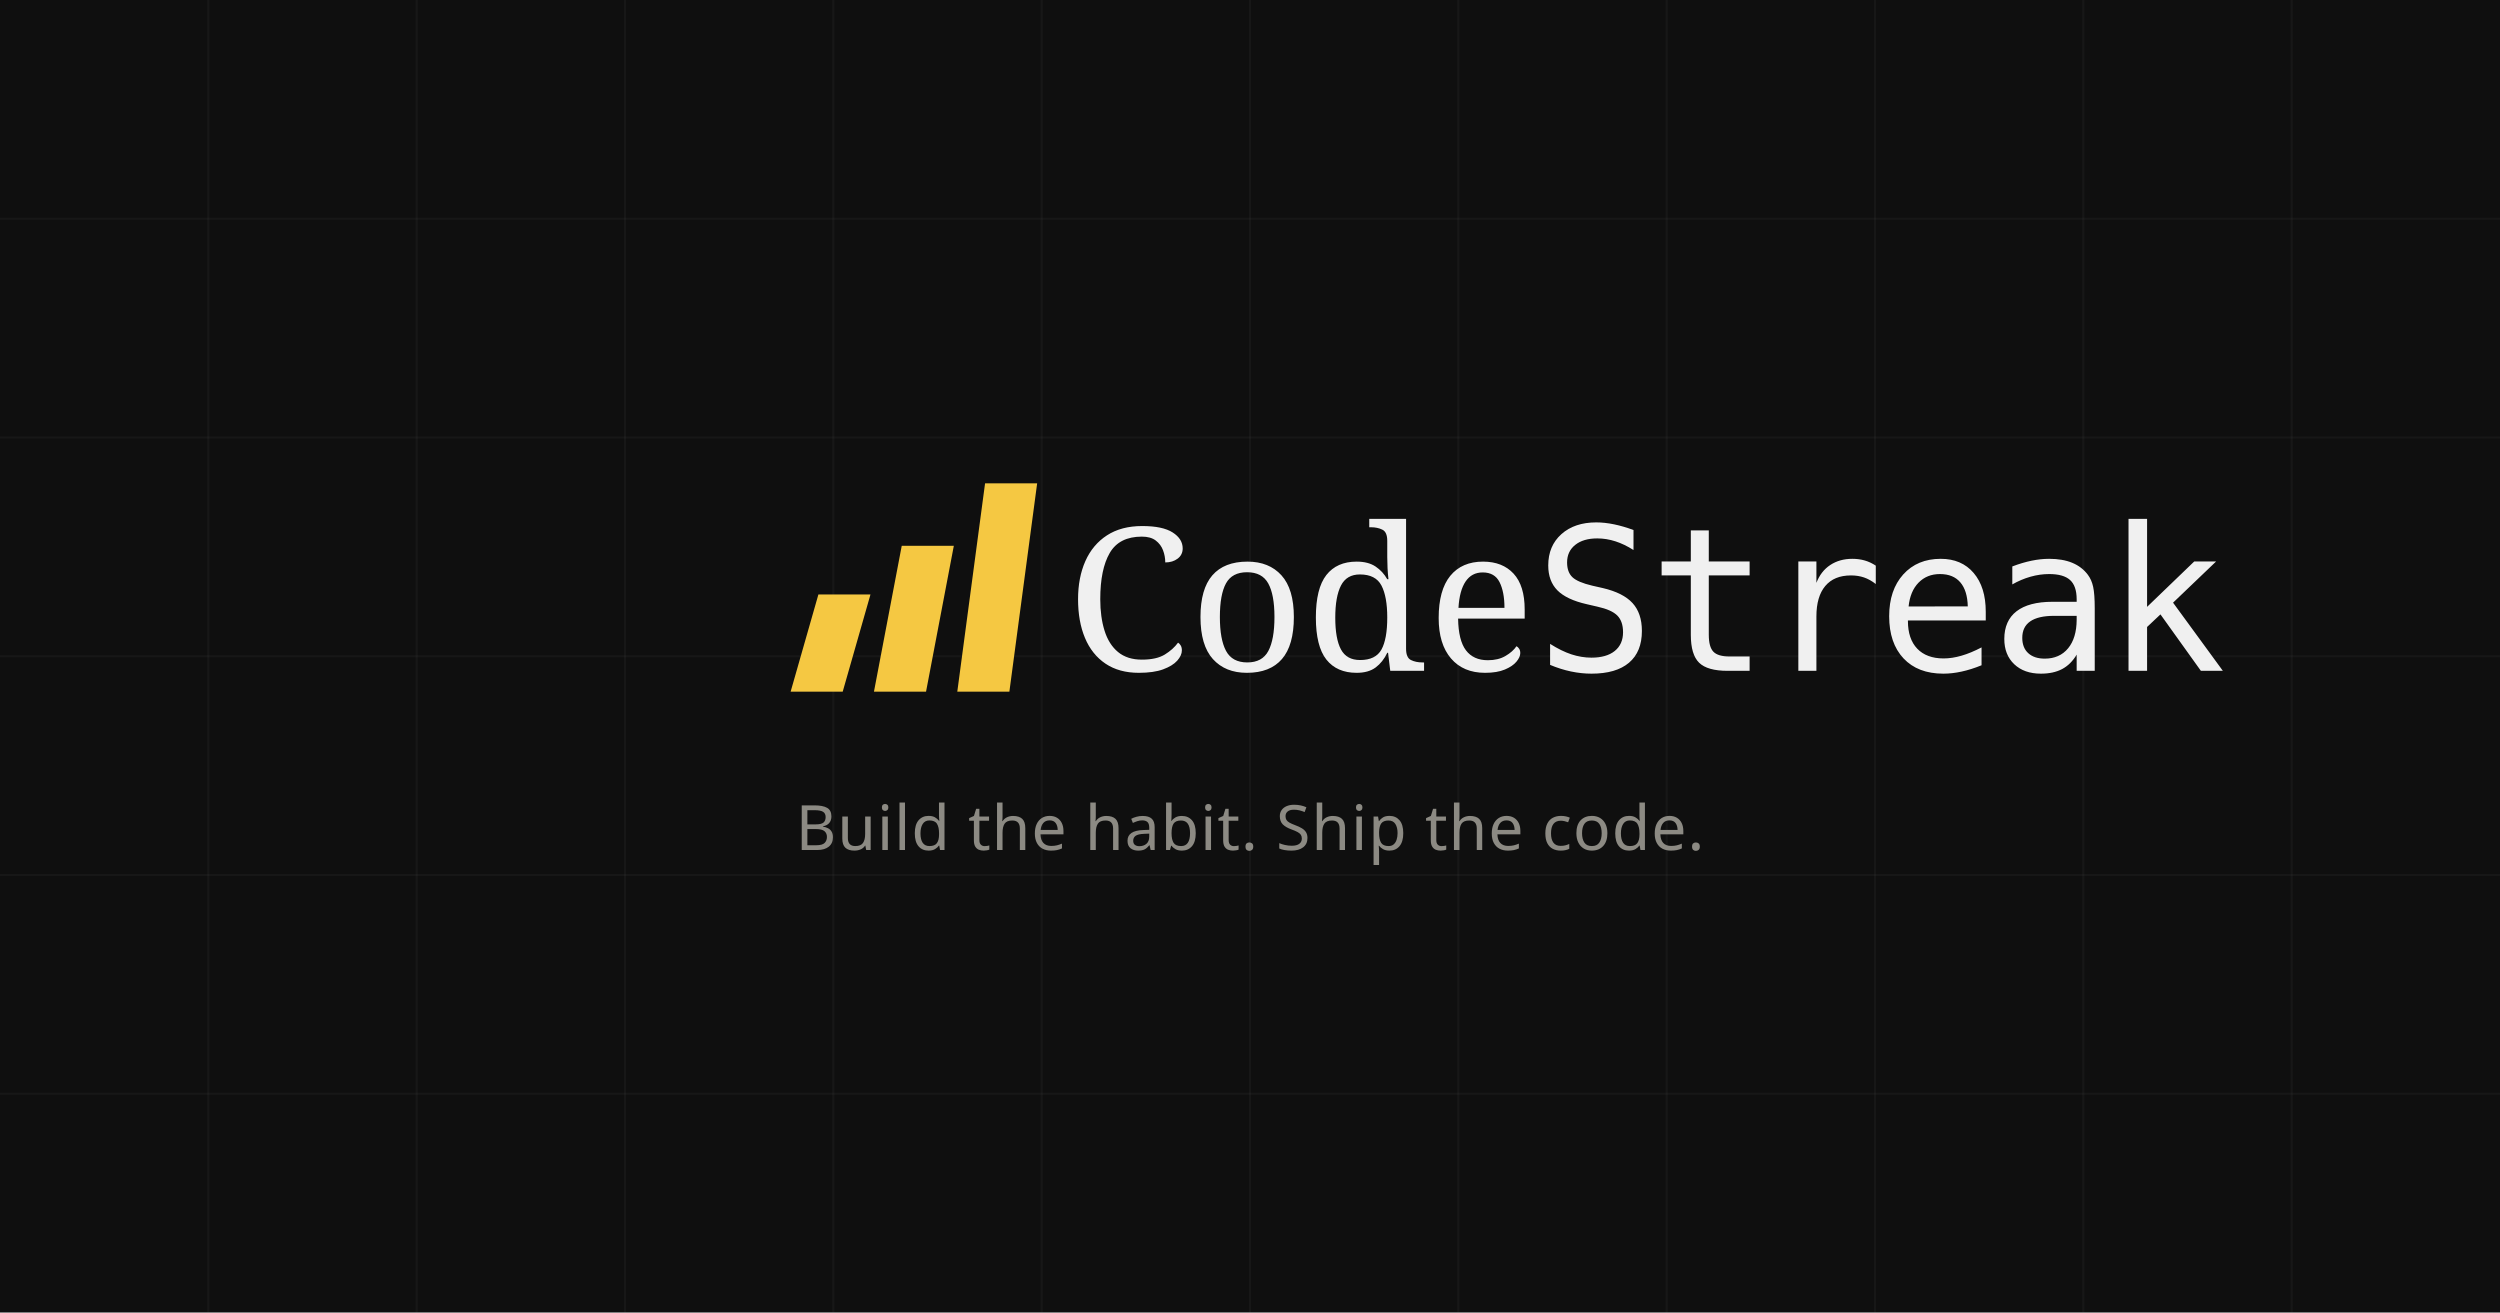
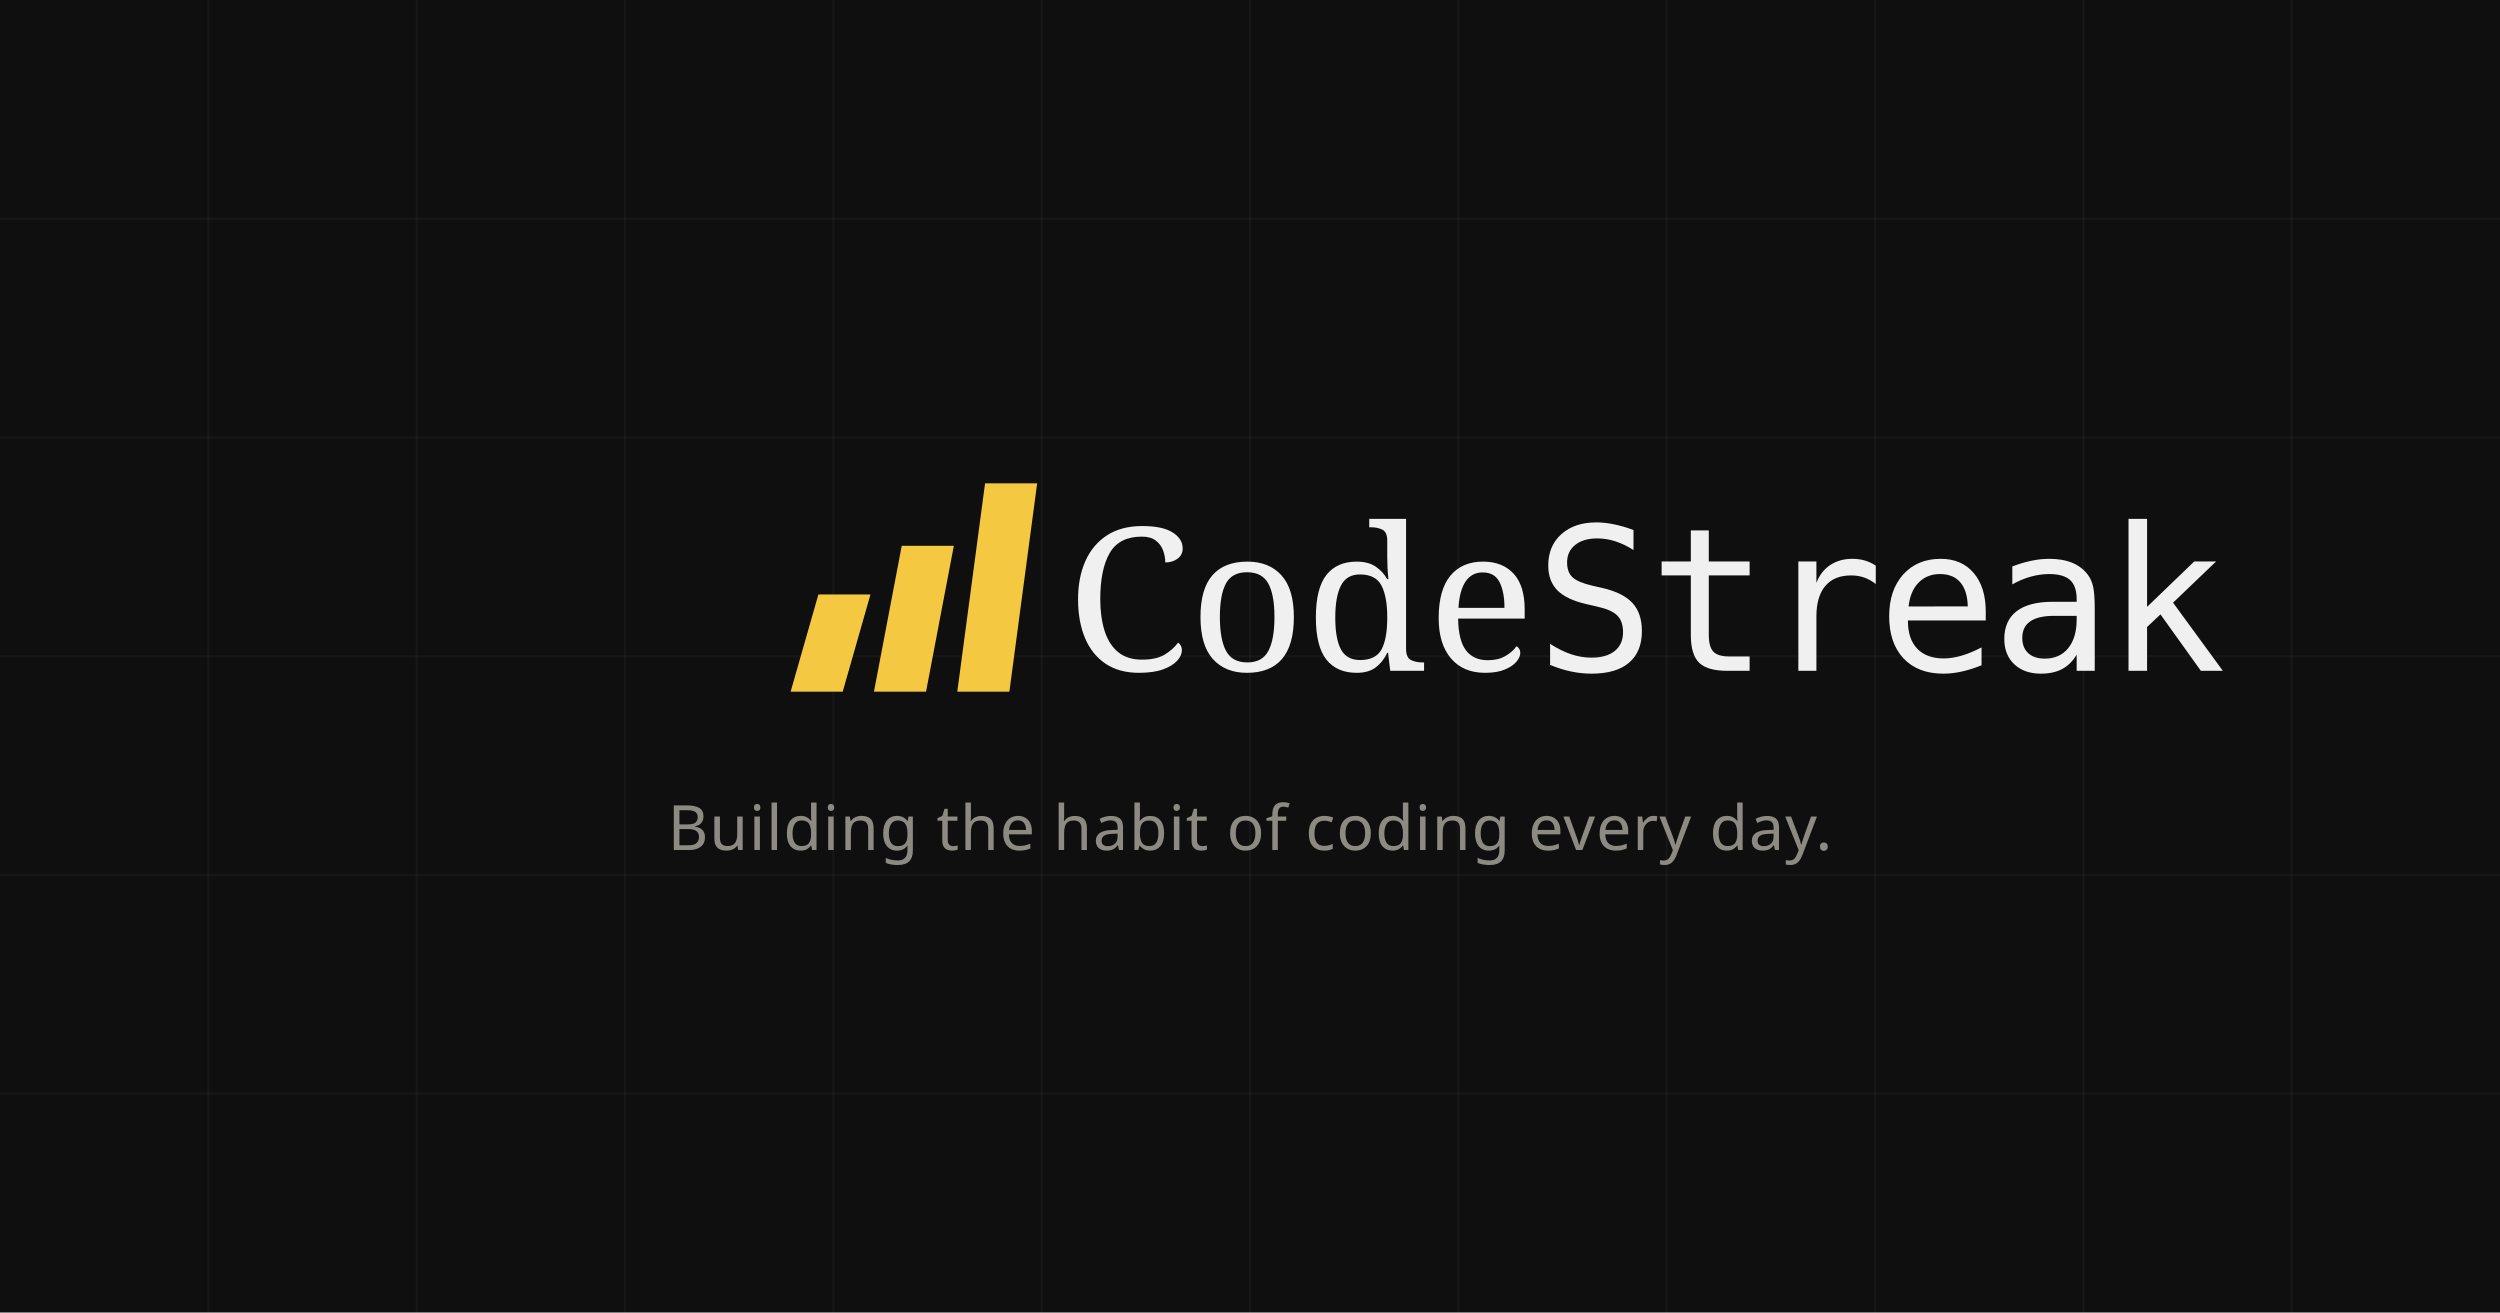
<svg xmlns="http://www.w3.org/2000/svg" width="1200" height="630" viewBox="0 0 1200 630">
  <defs />
  <rect width="1200" height="630" fill="#0F0F0F" />
  <g stroke="#FFFFFF" stroke-opacity="0.035" stroke-width="1">
    <line x1="100" y1="0" x2="100" y2="630" />
    <line x1="200" y1="0" x2="200" y2="630" />
    <line x1="300" y1="0" x2="300" y2="630" />
    <line x1="400" y1="0" x2="400" y2="630" />
    <line x1="500" y1="0" x2="500" y2="630" />
    <line x1="600" y1="0" x2="600" y2="630" />
    <line x1="700" y1="0" x2="700" y2="630" />
    <line x1="800" y1="0" x2="800" y2="630" />
    <line x1="900" y1="0" x2="900" y2="630" />
    <line x1="1000" y1="0" x2="1000" y2="630" />
    <line x1="1100" y1="0" x2="1100" y2="630" />
    <line x1="0" y1="105" x2="1200" y2="105" />
    <line x1="0" y1="210" x2="1200" y2="210" />
    <line x1="0" y1="315" x2="1200" y2="315" />
    <line x1="0" y1="420" x2="1200" y2="420" />
    <line x1="0" y1="525" x2="1200" y2="525" />
  </g>
  <svg x="372" y="222" width="135" height="120" viewBox="11 14 80 72">
    <polygon points="15,80 30,80 38,52 23,52" fill="#F5C842" />
    <polygon points="39,80 54,80 62,38 47,38" fill="#F5C842" />
    <polygon points="63,80 78,80 86,20 71,20" fill="#F5C842" />
  </svg>
  <text x="512" y="322" font-family="'DM Serif Display',serif" font-size="96" fill="#F0F0F0">Code<tspan font-family="'DM Mono',monospace" font-weight="500" letter-spacing="-3">Streak</tspan>
  </text>
-   <text x="600" y="408" text-anchor="middle" font-family="'DM Sans',sans-serif" font-size="30" letter-spacing="0.5" fill="#8C8A83">Build the habit. Ship the code.</text>
+   <text x="600" y="408" text-anchor="middle" font-family="'DM Sans',sans-serif" font-size="30" letter-spacing="0.5" fill="#8C8A83">Building the habit of coding every day.</text>
</svg>
